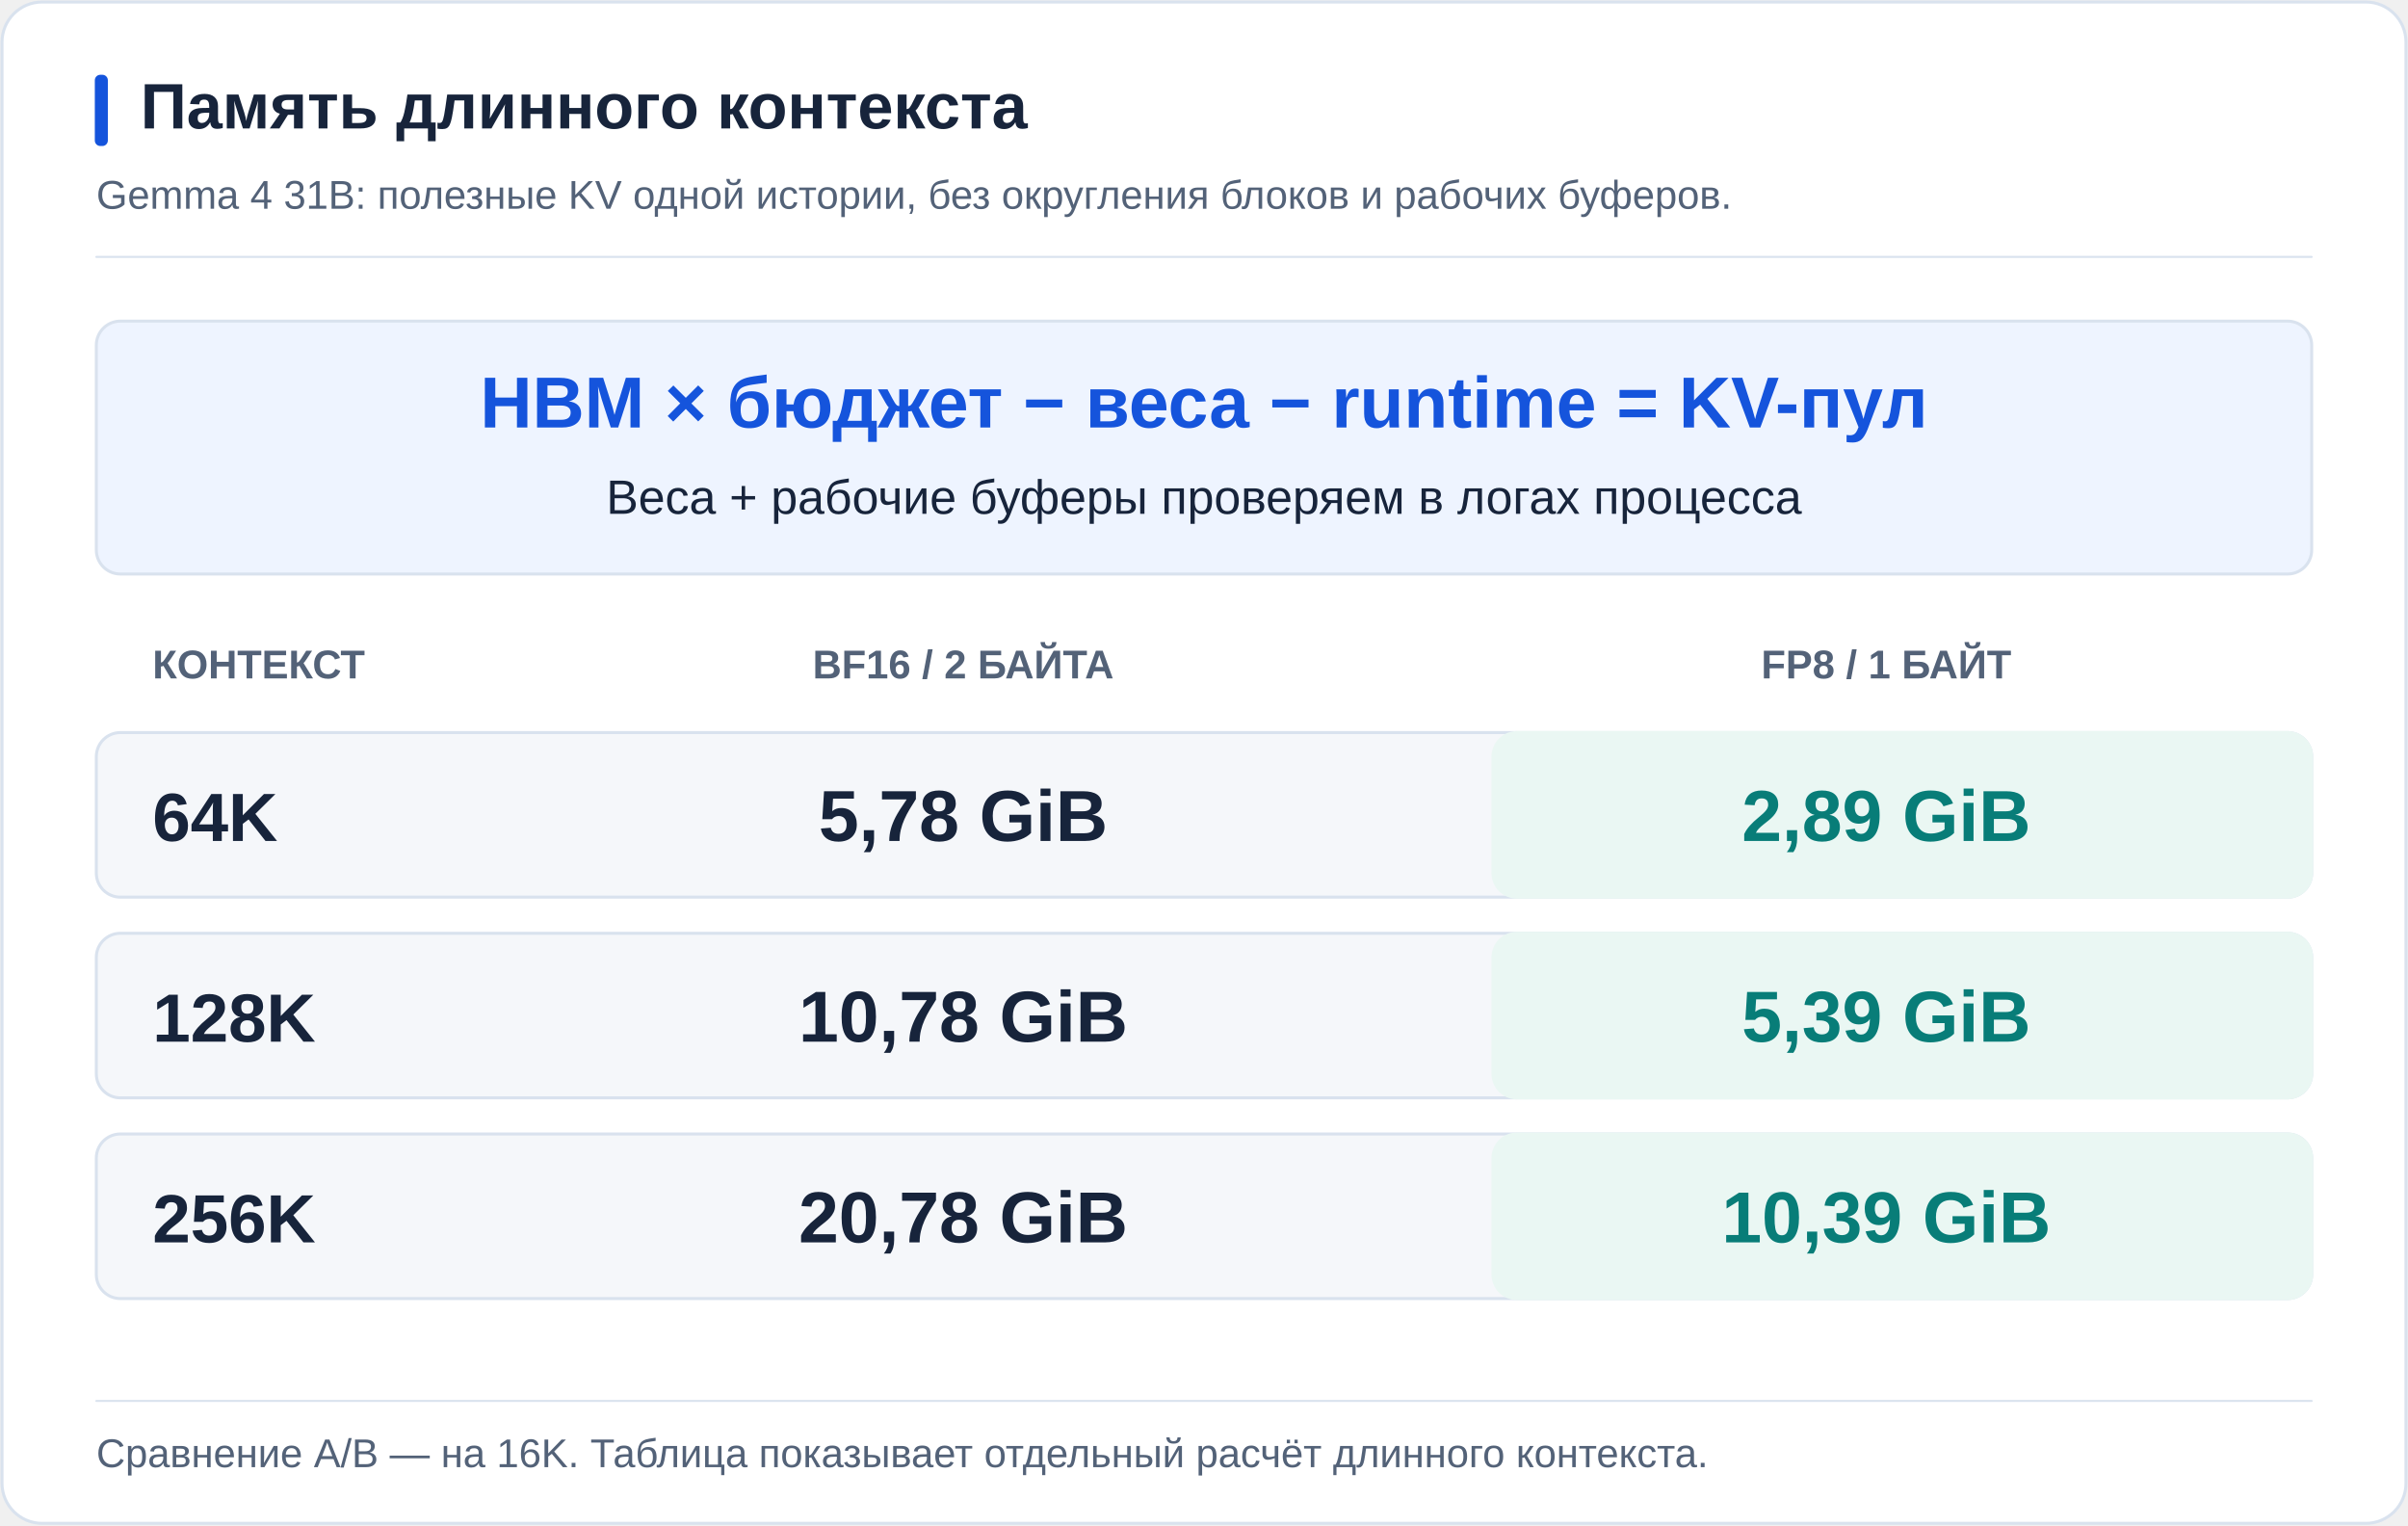
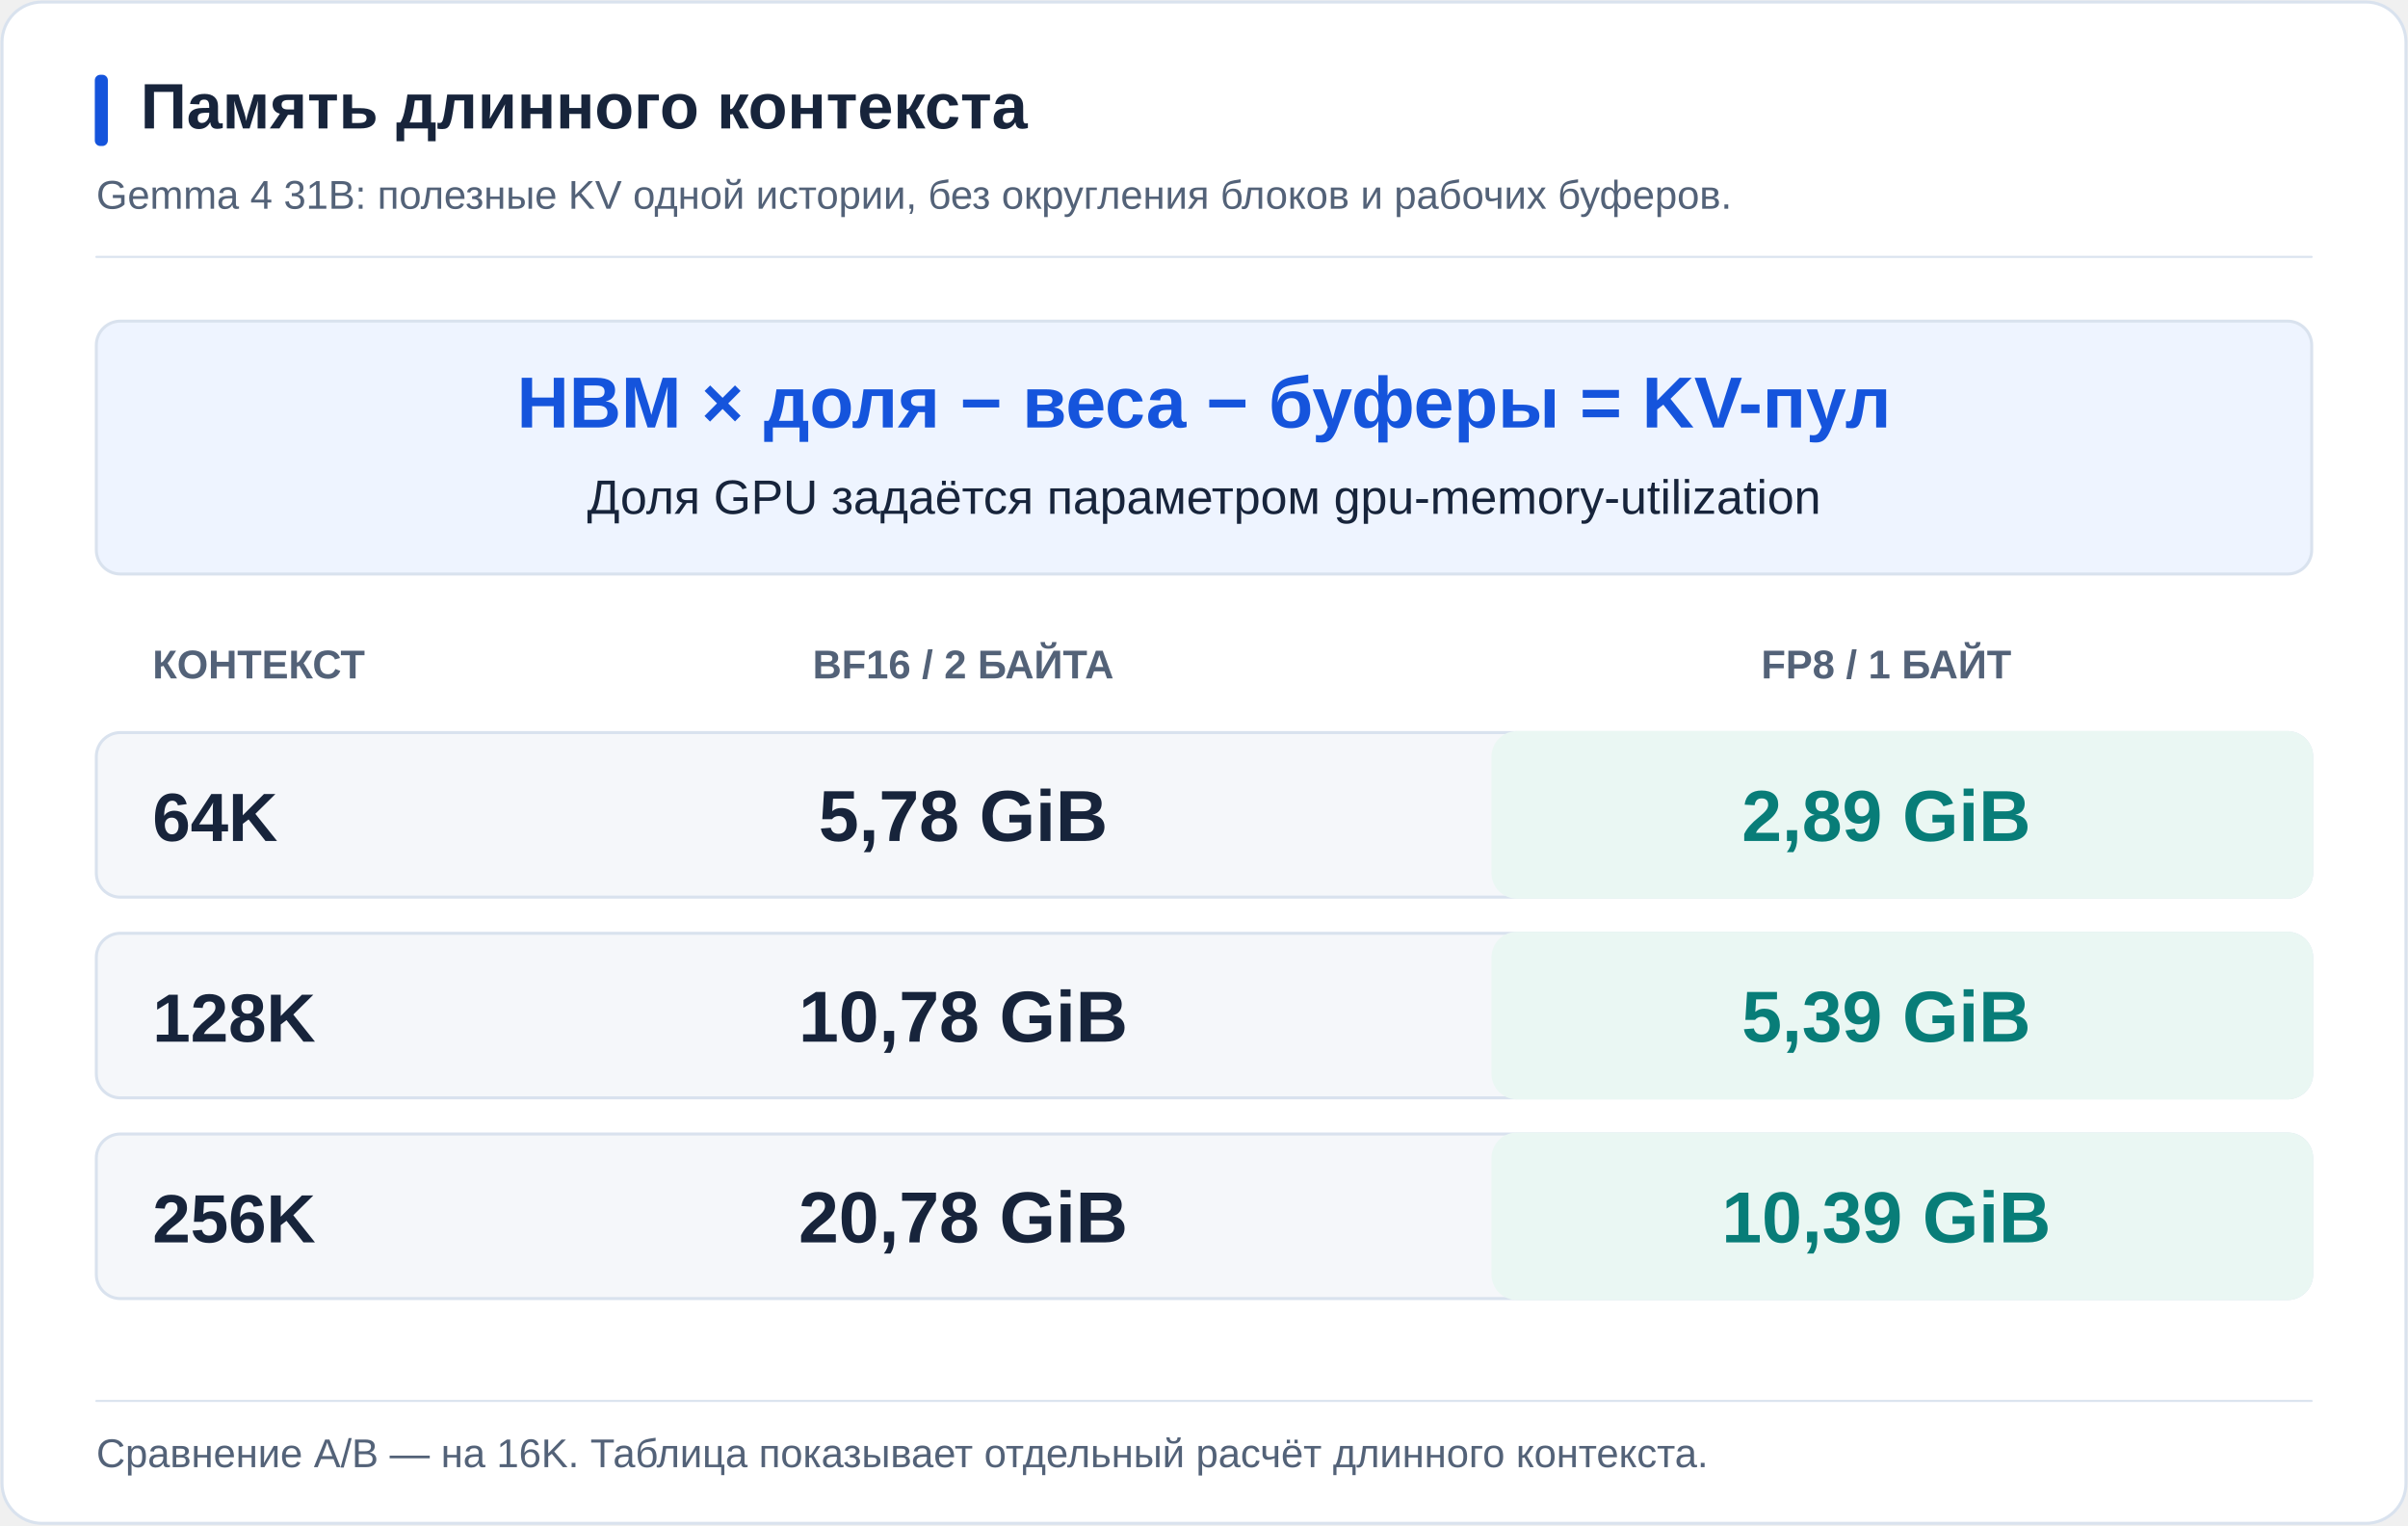
<svg xmlns="http://www.w3.org/2000/svg" width="1200" height="760" viewBox="0 0 1200 760" role="img" aria-labelledby="title desc" data-design="hardfest-v2">
  <defs>
    <marker id="arrow-1554dc" viewBox="0 0 10 10" refX="10" refY="5" markerWidth="10" markerHeight="10" markerUnits="userSpaceOnUse" orient="auto">
      <path d="M0 0 L10 5 L0 10 Z" fill="#1554dc" />
    </marker>
    <marker id="arrow-087d78" viewBox="0 0 10 10" refX="10" refY="5" markerWidth="10" markerHeight="10" markerUnits="userSpaceOnUse" orient="auto">
      <path d="M0 0 L10 5 L0 10 Z" fill="#087d78" />
    </marker>
    <marker id="arrow-7041b8" viewBox="0 0 10 10" refX="10" refY="5" markerWidth="10" markerHeight="10" markerUnits="userSpaceOnUse" orient="auto">
      <path d="M0 0 L10 5 L0 10 Z" fill="#7041b8" />
    </marker>
    <marker id="arrow-536278" viewBox="0 0 10 10" refX="10" refY="5" markerWidth="10" markerHeight="10" markerUnits="userSpaceOnUse" orient="auto">
      <path d="M0 0 L10 5 L0 10 Z" fill="#536278" />
    </marker>
  </defs>
-   <style>text{font-family:Arial,Helvetica,sans-serif;font-variant-numeric:tabular-nums}</style>
+   <style>text{font-family:Arial,Helvetica,sans-serif;font-variant-numeric:tabular-nums}.formula{font-family:"DejaVu Sans Mono",Menlo,Consolas,monospace}</style>
  <rect x="1" y="1" width="1198" height="758" rx="20" fill="#ffffff" stroke="#d9e2ee" stroke-width="1.5" />
  <rect x="48" y="38" width="5" height="34" rx="2" fill="#1554dc" stroke="#1554dc" stroke-width="1.5" />
  <text x="70" y="64" font-size="32" fill="#17243b" text-anchor="start" font-weight="700" data-max-width="1082">
    <tspan x="70" dy="0">Память длинного контекста</tspan>
  </text>
  <text x="48" y="104" font-size="20" fill="#536278" text-anchor="start" data-max-width="1104">
    <tspan x="48" dy="0">Gemma 4 31B: полезные KV одной истории, без округления блоков и рабочих буферов.</tspan>
  </text>
  <path d="M48 128 H1152" fill="none" stroke="#d9e2ee" stroke-width="1" stroke-linejoin="round" stroke-linecap="round" />
  <rect x="48" y="160" width="1104" height="126" rx="12" fill="#eef4ff" stroke="#d9e2ee" stroke-width="1.5" />
  <text x="600" y="213" font-size="36" fill="#1554dc" text-anchor="middle" font-weight="700">
-     <tspan x="600" dy="0">HBM × бюджет − веса − runtime = KV-пул</tspan>
+     <tspan x="600" dy="0">HBM × доля − веса − буферы = KV-пул</tspan>
  </text>
  <text x="600" y="256" font-size="24" fill="#17243b" text-anchor="middle">
-     <tspan x="600" dy="0">Веса + рабочие буферы проверяем в логах процесса</tspan>
+     <tspan x="600" dy="0">Доля GPU задаётся параметром gpu-memory-utilization</tspan>
  </text>
  <text x="76" y="338" font-size="20" fill="#536278" text-anchor="start" font-weight="700">
    <tspan x="76" dy="0">КОНТЕКСТ</tspan>
  </text>
  <text x="480" y="338" font-size="20" fill="#536278" text-anchor="middle" font-weight="700">
    <tspan x="480" dy="0">BF16 / 2 БАЙТА</tspan>
  </text>
  <text x="940" y="338" font-size="20" fill="#536278" text-anchor="middle" font-weight="700">
    <tspan x="940" dy="0">FP8 / 1 БАЙТ</tspan>
  </text>
  <rect x="48" y="365" width="1104" height="82" rx="12" fill="#f5f7fa" stroke="#d9e2ee" stroke-width="1.5" />
  <rect x="744" y="365" width="408" height="82" rx="12" fill="#eaf7f3" stroke="#eaf7f3" stroke-width="1.5" />
  <text x="76" y="419" font-size="34" fill="#17243b" text-anchor="start" font-weight="700">
    <tspan x="76" dy="0">64K</tspan>
  </text>
  <text x="480" y="419" font-size="36" fill="#17243b" text-anchor="middle" font-weight="700">
    <tspan x="480" dy="0">5,78 GiB</tspan>
  </text>
  <text x="940" y="419" font-size="36" fill="#087d78" text-anchor="middle" font-weight="700">
    <tspan x="940" dy="0">2,89 GiB</tspan>
  </text>
  <rect x="48" y="465" width="1104" height="82" rx="12" fill="#f5f7fa" stroke="#d9e2ee" stroke-width="1.5" />
  <rect x="744" y="465" width="408" height="82" rx="12" fill="#eaf7f3" stroke="#eaf7f3" stroke-width="1.5" />
  <text x="76" y="519" font-size="34" fill="#17243b" text-anchor="start" font-weight="700">
    <tspan x="76" dy="0">128K</tspan>
  </text>
  <text x="480" y="519" font-size="36" fill="#17243b" text-anchor="middle" font-weight="700">
    <tspan x="480" dy="0">10,78 GiB</tspan>
  </text>
  <text x="940" y="519" font-size="36" fill="#087d78" text-anchor="middle" font-weight="700">
    <tspan x="940" dy="0">5,39 GiB</tspan>
  </text>
  <rect x="48" y="565" width="1104" height="82" rx="12" fill="#f5f7fa" stroke="#d9e2ee" stroke-width="1.5" />
  <rect x="744" y="565" width="408" height="82" rx="12" fill="#eaf7f3" stroke="#eaf7f3" stroke-width="1.5" />
  <text x="76" y="619" font-size="34" fill="#17243b" text-anchor="start" font-weight="700">
    <tspan x="76" dy="0">256K</tspan>
  </text>
  <text x="480" y="619" font-size="36" fill="#17243b" text-anchor="middle" font-weight="700">
    <tspan x="480" dy="0">20,78 GiB</tspan>
  </text>
  <text x="940" y="619" font-size="36" fill="#087d78" text-anchor="middle" font-weight="700">
    <tspan x="940" dy="0">10,39 GiB</tspan>
  </text>
  <path d="M48 698 H1152" fill="none" stroke="#d9e2ee" stroke-width="1" stroke-linejoin="round" stroke-linecap="round" />
  <text x="48" y="731" font-size="20" fill="#536278" text-anchor="start" data-max-width="1104">
    <tspan x="48" dy="0">Сравнение A/B — на 16K. Таблица показывает отдельный расчёт длинного контекста.</tspan>
  </text>
</svg>
